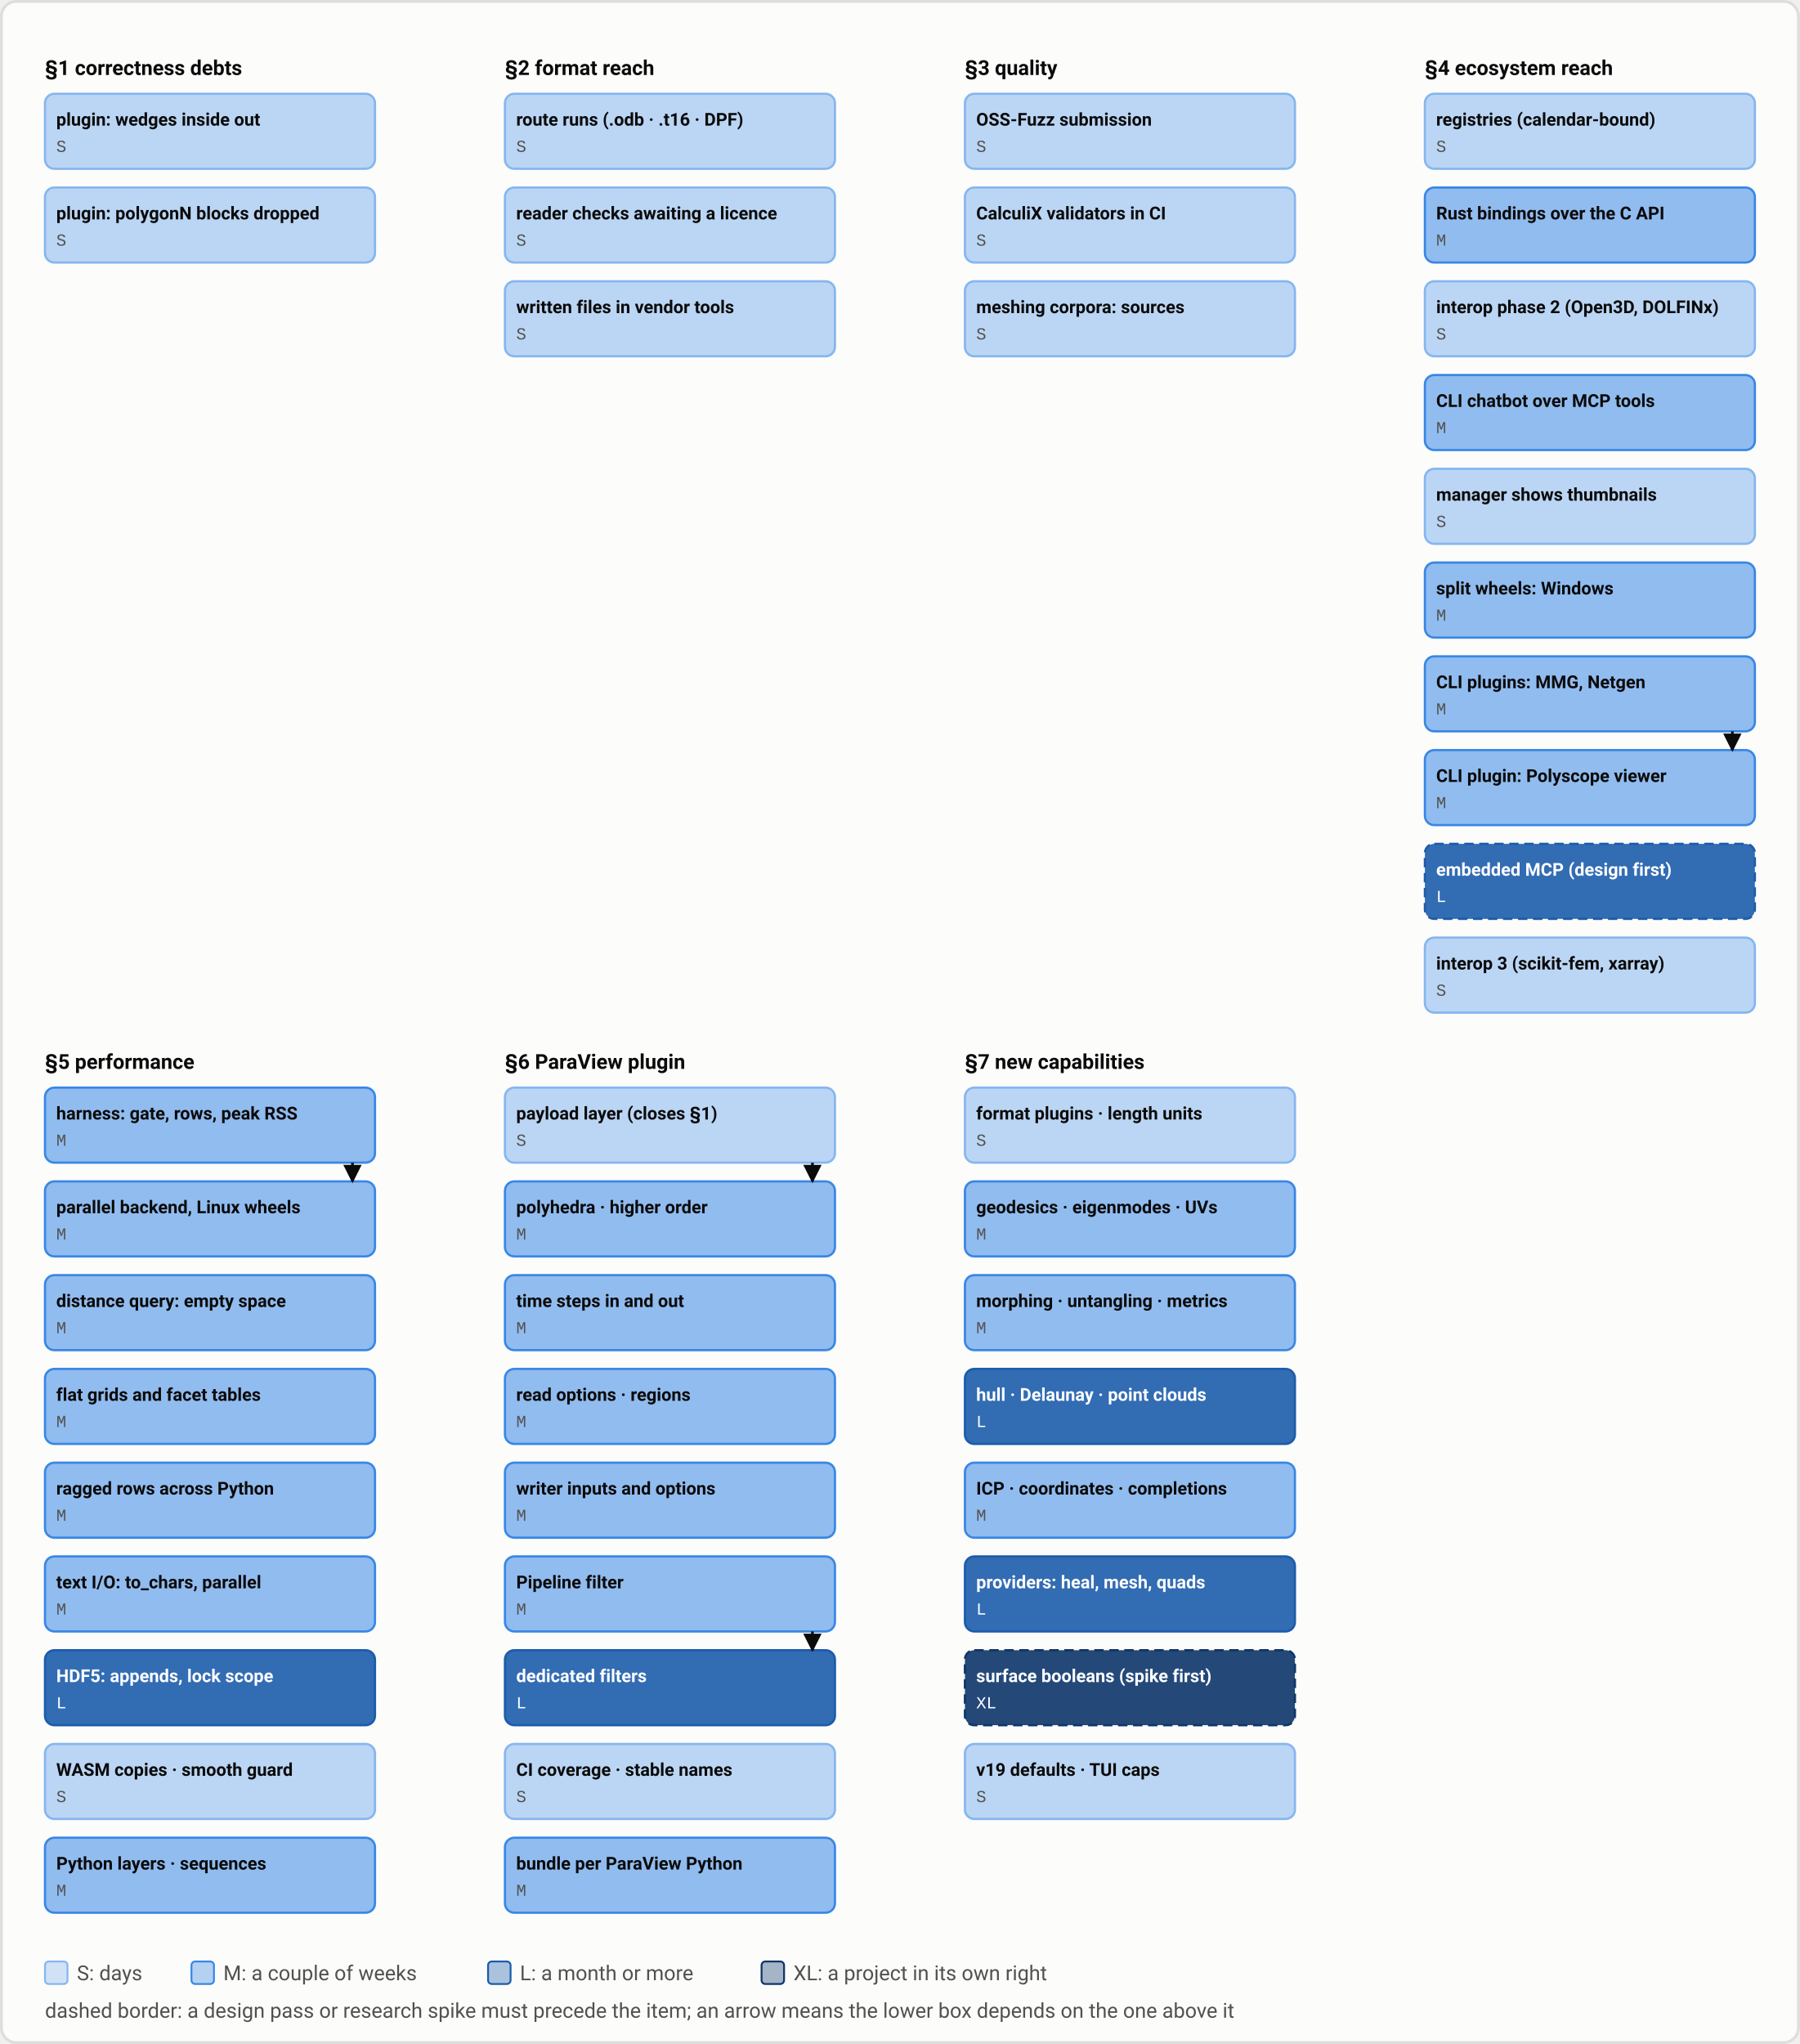
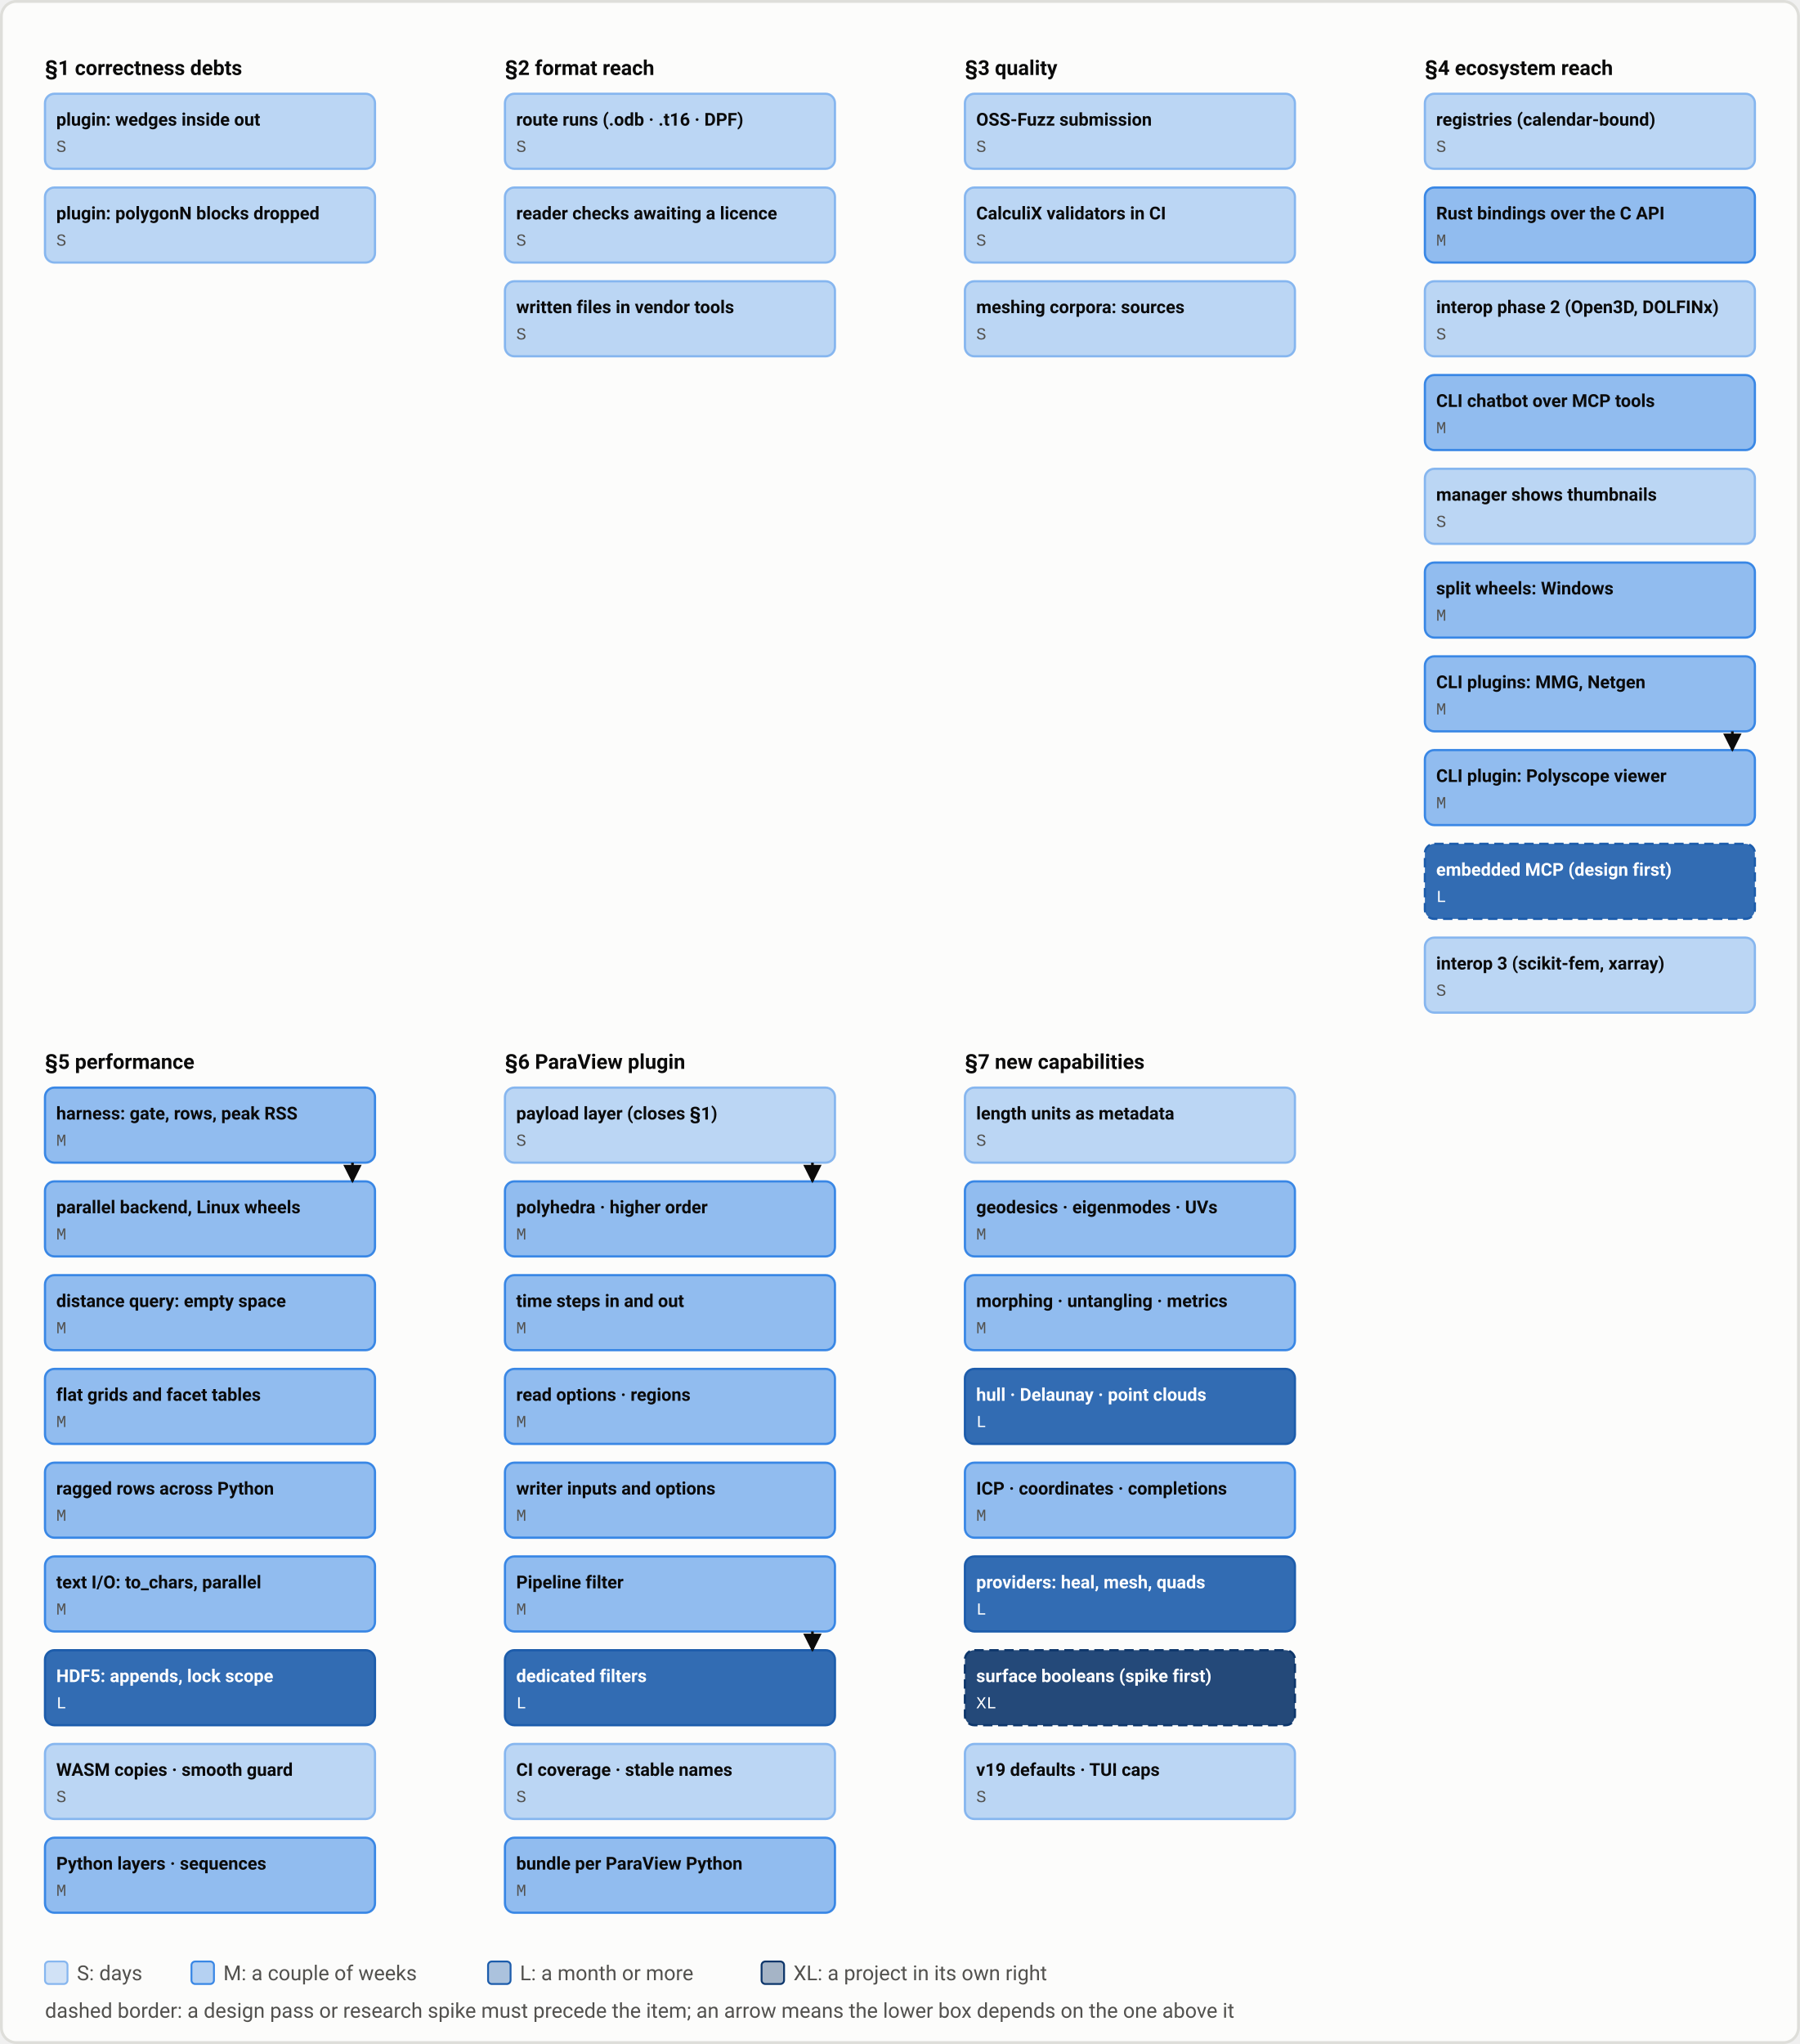
<svg xmlns="http://www.w3.org/2000/svg" viewBox="0 0 960 1090" width="960" height="1090" font-family="system-ui, -apple-system, 'Segoe UI', Roboto, sans-serif" role="img" aria-label="The roadmap at a glance: open items by section, in recommended order, shaded by effort">
  <defs>
    <marker id="arrow-0b0b0b" viewBox="0 0 10 10" refX="9" refY="5" markerWidth="7" markerHeight="7" orient="auto-start-reverse">
      <path d="M 0 0 L 10 5 L 0 10 z" fill="#0b0b0b" />
    </marker>
  </defs>
  <rect x="0.75" y="0.75" width="958.5" height="1088.5" rx="8" fill="#fcfcfb" stroke="#dededa" stroke-width="1.5" />
  <text x="24" y="40" font-family="system-ui, -apple-system, 'Segoe UI', Roboto, sans-serif" font-size="11" font-weight="700" fill="#0b0b0b">§1 correctness debts</text>
  <rect x="24" y="50" width="176" height="40" rx="5" fill="#86b6ef" fill-opacity="0.55" stroke="#86b6ef" stroke-width="1.2" />
  <text x="30" y="67" font-family="system-ui, -apple-system, 'Segoe UI', Roboto, sans-serif" font-size="9.5" font-weight="600" fill="#0b0b0b">plugin: wedges inside out</text>
  <text x="30" y="81" font-family="ui-monospace, SFMono-Regular, Menlo, Consolas, 'Liberation Mono', monospace" font-size="9" fill="#52514e">S</text>
  <rect x="24" y="100" width="176" height="40" rx="5" fill="#86b6ef" fill-opacity="0.55" stroke="#86b6ef" stroke-width="1.2" />
  <text x="30" y="117" font-family="system-ui, -apple-system, 'Segoe UI', Roboto, sans-serif" font-size="9.5" font-weight="600" fill="#0b0b0b">plugin: polygonN blocks dropped</text>
  <text x="30" y="131" font-family="ui-monospace, SFMono-Regular, Menlo, Consolas, 'Liberation Mono', monospace" font-size="9" fill="#52514e">S</text>
  <text x="269.33" y="40" font-family="system-ui, -apple-system, 'Segoe UI', Roboto, sans-serif" font-size="11" font-weight="700" fill="#0b0b0b">§2 format reach</text>
  <rect x="269.33" y="50" width="176" height="40" rx="5" fill="#86b6ef" fill-opacity="0.55" stroke="#86b6ef" stroke-width="1.2" />
  <text x="275.33" y="67" font-family="system-ui, -apple-system, 'Segoe UI', Roboto, sans-serif" font-size="9.5" font-weight="600" fill="#0b0b0b">route runs (.odb · .t16 · DPF)</text>
  <text x="275.33" y="81" font-family="ui-monospace, SFMono-Regular, Menlo, Consolas, 'Liberation Mono', monospace" font-size="9" fill="#52514e">S</text>
  <rect x="269.33" y="100" width="176" height="40" rx="5" fill="#86b6ef" fill-opacity="0.55" stroke="#86b6ef" stroke-width="1.2" />
  <text x="275.33" y="117" font-family="system-ui, -apple-system, 'Segoe UI', Roboto, sans-serif" font-size="9.5" font-weight="600" fill="#0b0b0b">reader checks awaiting a licence</text>
  <text x="275.33" y="131" font-family="ui-monospace, SFMono-Regular, Menlo, Consolas, 'Liberation Mono', monospace" font-size="9" fill="#52514e">S</text>
  <rect x="269.33" y="150" width="176" height="40" rx="5" fill="#86b6ef" fill-opacity="0.55" stroke="#86b6ef" stroke-width="1.2" />
  <text x="275.33" y="167" font-family="system-ui, -apple-system, 'Segoe UI', Roboto, sans-serif" font-size="9.5" font-weight="600" fill="#0b0b0b">written files in vendor tools</text>
  <text x="275.33" y="181" font-family="ui-monospace, SFMono-Regular, Menlo, Consolas, 'Liberation Mono', monospace" font-size="9" fill="#52514e">S</text>
  <text x="514.67" y="40" font-family="system-ui, -apple-system, 'Segoe UI', Roboto, sans-serif" font-size="11" font-weight="700" fill="#0b0b0b">§3 quality</text>
  <rect x="514.67" y="50" width="176" height="40" rx="5" fill="#86b6ef" fill-opacity="0.55" stroke="#86b6ef" stroke-width="1.2" />
  <text x="520.67" y="67" font-family="system-ui, -apple-system, 'Segoe UI', Roboto, sans-serif" font-size="9.5" font-weight="600" fill="#0b0b0b">OSS-Fuzz submission</text>
  <text x="520.67" y="81" font-family="ui-monospace, SFMono-Regular, Menlo, Consolas, 'Liberation Mono', monospace" font-size="9" fill="#52514e">S</text>
  <rect x="514.67" y="100" width="176" height="40" rx="5" fill="#86b6ef" fill-opacity="0.55" stroke="#86b6ef" stroke-width="1.2" />
  <text x="520.67" y="117" font-family="system-ui, -apple-system, 'Segoe UI', Roboto, sans-serif" font-size="9.5" font-weight="600" fill="#0b0b0b">CalculiX validators in CI</text>
  <text x="520.67" y="131" font-family="ui-monospace, SFMono-Regular, Menlo, Consolas, 'Liberation Mono', monospace" font-size="9" fill="#52514e">S</text>
  <rect x="514.67" y="150" width="176" height="40" rx="5" fill="#86b6ef" fill-opacity="0.55" stroke="#86b6ef" stroke-width="1.2" />
  <text x="520.67" y="167" font-family="system-ui, -apple-system, 'Segoe UI', Roboto, sans-serif" font-size="9.5" font-weight="600" fill="#0b0b0b">meshing corpora: sources</text>
  <text x="520.67" y="181" font-family="ui-monospace, SFMono-Regular, Menlo, Consolas, 'Liberation Mono', monospace" font-size="9" fill="#52514e">S</text>
  <text x="760" y="40" font-family="system-ui, -apple-system, 'Segoe UI', Roboto, sans-serif" font-size="11" font-weight="700" fill="#0b0b0b">§4 ecosystem reach</text>
  <rect x="760" y="50" width="176" height="40" rx="5" fill="#86b6ef" fill-opacity="0.55" stroke="#86b6ef" stroke-width="1.2" />
  <text x="766" y="67" font-family="system-ui, -apple-system, 'Segoe UI', Roboto, sans-serif" font-size="9.5" font-weight="600" fill="#0b0b0b">registries (calendar-bound)</text>
  <text x="766" y="81" font-family="ui-monospace, SFMono-Regular, Menlo, Consolas, 'Liberation Mono', monospace" font-size="9" fill="#52514e">S</text>
  <rect x="760" y="100" width="176" height="40" rx="5" fill="#3987e5" fill-opacity="0.55" stroke="#3987e5" stroke-width="1.2" />
  <text x="766" y="117" font-family="system-ui, -apple-system, 'Segoe UI', Roboto, sans-serif" font-size="9.5" font-weight="600" fill="#0b0b0b">Rust bindings over the C API</text>
  <text x="766" y="131" font-family="ui-monospace, SFMono-Regular, Menlo, Consolas, 'Liberation Mono', monospace" font-size="9" fill="#52514e">M</text>
  <rect x="760" y="150" width="176" height="40" rx="5" fill="#86b6ef" fill-opacity="0.55" stroke="#86b6ef" stroke-width="1.2" />
  <text x="766" y="167" font-family="system-ui, -apple-system, 'Segoe UI', Roboto, sans-serif" font-size="9.5" font-weight="600" fill="#0b0b0b">interop phase 2 (Open3D, DOLFINx)</text>
  <text x="766" y="181" font-family="ui-monospace, SFMono-Regular, Menlo, Consolas, 'Liberation Mono', monospace" font-size="9" fill="#52514e">S</text>
  <rect x="760" y="200" width="176" height="40" rx="5" fill="#3987e5" fill-opacity="0.55" stroke="#3987e5" stroke-width="1.2" />
  <text x="766" y="217" font-family="system-ui, -apple-system, 'Segoe UI', Roboto, sans-serif" font-size="9.5" font-weight="600" fill="#0b0b0b">CLI chatbot over MCP tools</text>
  <text x="766" y="231" font-family="ui-monospace, SFMono-Regular, Menlo, Consolas, 'Liberation Mono', monospace" font-size="9" fill="#52514e">M</text>
  <rect x="760" y="250" width="176" height="40" rx="5" fill="#86b6ef" fill-opacity="0.55" stroke="#86b6ef" stroke-width="1.2" />
  <text x="766" y="267" font-family="system-ui, -apple-system, 'Segoe UI', Roboto, sans-serif" font-size="9.5" font-weight="600" fill="#0b0b0b">manager shows thumbnails</text>
  <text x="766" y="281" font-family="ui-monospace, SFMono-Regular, Menlo, Consolas, 'Liberation Mono', monospace" font-size="9" fill="#52514e">S</text>
  <rect x="760" y="300" width="176" height="40" rx="5" fill="#3987e5" fill-opacity="0.55" stroke="#3987e5" stroke-width="1.2" />
  <text x="766" y="317" font-family="system-ui, -apple-system, 'Segoe UI', Roboto, sans-serif" font-size="9.5" font-weight="600" fill="#0b0b0b">split wheels: Windows</text>
  <text x="766" y="331" font-family="ui-monospace, SFMono-Regular, Menlo, Consolas, 'Liberation Mono', monospace" font-size="9" fill="#52514e">M</text>
  <rect x="760" y="350" width="176" height="40" rx="5" fill="#3987e5" fill-opacity="0.55" stroke="#3987e5" stroke-width="1.2" />
  <text x="766" y="367" font-family="system-ui, -apple-system, 'Segoe UI', Roboto, sans-serif" font-size="9.5" font-weight="600" fill="#0b0b0b">CLI plugins: MMG, Netgen</text>
  <text x="766" y="381" font-family="ui-monospace, SFMono-Regular, Menlo, Consolas, 'Liberation Mono', monospace" font-size="9" fill="#52514e">M</text>
  <rect x="760" y="400" width="176" height="40" rx="5" fill="#3987e5" fill-opacity="0.55" stroke="#3987e5" stroke-width="1.2" />
  <text x="766" y="417" font-family="system-ui, -apple-system, 'Segoe UI', Roboto, sans-serif" font-size="9.5" font-weight="600" fill="#0b0b0b">CLI plugin: Polyscope viewer</text>
  <text x="766" y="431" font-family="ui-monospace, SFMono-Regular, Menlo, Consolas, 'Liberation Mono', monospace" font-size="9" fill="#52514e">M</text>
  <rect x="760" y="450" width="176" height="40" rx="5" fill="#1c5cab" fill-opacity="0.9" stroke="#1c5cab" stroke-width="1.2" stroke-dasharray="5 3" />
  <text x="766" y="467" font-family="system-ui, -apple-system, 'Segoe UI', Roboto, sans-serif" font-size="9.5" font-weight="600" fill="#ffffff">embedded MCP (design first)</text>
  <text x="766" y="481" font-family="ui-monospace, SFMono-Regular, Menlo, Consolas, 'Liberation Mono', monospace" font-size="9" fill="#ffffff">L</text>
  <rect x="760" y="500" width="176" height="40" rx="5" fill="#86b6ef" fill-opacity="0.55" stroke="#86b6ef" stroke-width="1.2" />
  <text x="766" y="517" font-family="system-ui, -apple-system, 'Segoe UI', Roboto, sans-serif" font-size="9.5" font-weight="600" fill="#0b0b0b">interop 3 (scikit-fem, xarray)</text>
  <text x="766" y="531" font-family="ui-monospace, SFMono-Regular, Menlo, Consolas, 'Liberation Mono', monospace" font-size="9" fill="#52514e">S</text>
  <line x1="924" y1="390" x2="924" y2="400" stroke="#0b0b0b" stroke-width="1.4" marker-end="url(#arrow-0b0b0b)" />
  <text x="24" y="570" font-family="system-ui, -apple-system, 'Segoe UI', Roboto, sans-serif" font-size="11" font-weight="700" fill="#0b0b0b">§5 performance</text>
  <rect x="24" y="580" width="176" height="40" rx="5" fill="#3987e5" fill-opacity="0.55" stroke="#3987e5" stroke-width="1.2" />
  <text x="30" y="597" font-family="system-ui, -apple-system, 'Segoe UI', Roboto, sans-serif" font-size="9.5" font-weight="600" fill="#0b0b0b">harness: gate, rows, peak RSS</text>
  <text x="30" y="611" font-family="ui-monospace, SFMono-Regular, Menlo, Consolas, 'Liberation Mono', monospace" font-size="9" fill="#52514e">M</text>
  <rect x="24" y="630" width="176" height="40" rx="5" fill="#3987e5" fill-opacity="0.55" stroke="#3987e5" stroke-width="1.2" />
  <text x="30" y="647" font-family="system-ui, -apple-system, 'Segoe UI', Roboto, sans-serif" font-size="9.5" font-weight="600" fill="#0b0b0b">parallel backend, Linux wheels</text>
  <text x="30" y="661" font-family="ui-monospace, SFMono-Regular, Menlo, Consolas, 'Liberation Mono', monospace" font-size="9" fill="#52514e">M</text>
  <rect x="24" y="680" width="176" height="40" rx="5" fill="#3987e5" fill-opacity="0.55" stroke="#3987e5" stroke-width="1.2" />
  <text x="30" y="697" font-family="system-ui, -apple-system, 'Segoe UI', Roboto, sans-serif" font-size="9.5" font-weight="600" fill="#0b0b0b">distance query: empty space</text>
  <text x="30" y="711" font-family="ui-monospace, SFMono-Regular, Menlo, Consolas, 'Liberation Mono', monospace" font-size="9" fill="#52514e">M</text>
  <rect x="24" y="730" width="176" height="40" rx="5" fill="#3987e5" fill-opacity="0.55" stroke="#3987e5" stroke-width="1.2" />
  <text x="30" y="747" font-family="system-ui, -apple-system, 'Segoe UI', Roboto, sans-serif" font-size="9.5" font-weight="600" fill="#0b0b0b">flat grids and facet tables</text>
  <text x="30" y="761" font-family="ui-monospace, SFMono-Regular, Menlo, Consolas, 'Liberation Mono', monospace" font-size="9" fill="#52514e">M</text>
  <rect x="24" y="780" width="176" height="40" rx="5" fill="#3987e5" fill-opacity="0.55" stroke="#3987e5" stroke-width="1.2" />
  <text x="30" y="797" font-family="system-ui, -apple-system, 'Segoe UI', Roboto, sans-serif" font-size="9.5" font-weight="600" fill="#0b0b0b">ragged rows across Python</text>
  <text x="30" y="811" font-family="ui-monospace, SFMono-Regular, Menlo, Consolas, 'Liberation Mono', monospace" font-size="9" fill="#52514e">M</text>
  <rect x="24" y="830" width="176" height="40" rx="5" fill="#3987e5" fill-opacity="0.55" stroke="#3987e5" stroke-width="1.2" />
  <text x="30" y="847" font-family="system-ui, -apple-system, 'Segoe UI', Roboto, sans-serif" font-size="9.5" font-weight="600" fill="#0b0b0b">text I/O: to_chars, parallel</text>
  <text x="30" y="861" font-family="ui-monospace, SFMono-Regular, Menlo, Consolas, 'Liberation Mono', monospace" font-size="9" fill="#52514e">M</text>
  <rect x="24" y="880" width="176" height="40" rx="5" fill="#1c5cab" fill-opacity="0.9" stroke="#1c5cab" stroke-width="1.2" />
  <text x="30" y="897" font-family="system-ui, -apple-system, 'Segoe UI', Roboto, sans-serif" font-size="9.5" font-weight="600" fill="#ffffff">HDF5: appends, lock scope</text>
  <text x="30" y="911" font-family="ui-monospace, SFMono-Regular, Menlo, Consolas, 'Liberation Mono', monospace" font-size="9" fill="#ffffff">L</text>
  <rect x="24" y="930" width="176" height="40" rx="5" fill="#86b6ef" fill-opacity="0.55" stroke="#86b6ef" stroke-width="1.2" />
  <text x="30" y="947" font-family="system-ui, -apple-system, 'Segoe UI', Roboto, sans-serif" font-size="9.5" font-weight="600" fill="#0b0b0b">WASM copies · smooth guard</text>
  <text x="30" y="961" font-family="ui-monospace, SFMono-Regular, Menlo, Consolas, 'Liberation Mono', monospace" font-size="9" fill="#52514e">S</text>
  <rect x="24" y="980" width="176" height="40" rx="5" fill="#3987e5" fill-opacity="0.55" stroke="#3987e5" stroke-width="1.2" />
  <text x="30" y="997" font-family="system-ui, -apple-system, 'Segoe UI', Roboto, sans-serif" font-size="9.5" font-weight="600" fill="#0b0b0b">Python layers · sequences</text>
  <text x="30" y="1011" font-family="ui-monospace, SFMono-Regular, Menlo, Consolas, 'Liberation Mono', monospace" font-size="9" fill="#52514e">M</text>
  <line x1="188" y1="620" x2="188" y2="630" stroke="#0b0b0b" stroke-width="1.4" marker-end="url(#arrow-0b0b0b)" />
  <text x="269.33" y="570" font-family="system-ui, -apple-system, 'Segoe UI', Roboto, sans-serif" font-size="11" font-weight="700" fill="#0b0b0b">§6 ParaView plugin</text>
  <rect x="269.33" y="580" width="176" height="40" rx="5" fill="#86b6ef" fill-opacity="0.55" stroke="#86b6ef" stroke-width="1.2" />
  <text x="275.33" y="597" font-family="system-ui, -apple-system, 'Segoe UI', Roboto, sans-serif" font-size="9.5" font-weight="600" fill="#0b0b0b">payload layer (closes §1)</text>
  <text x="275.33" y="611" font-family="ui-monospace, SFMono-Regular, Menlo, Consolas, 'Liberation Mono', monospace" font-size="9" fill="#52514e">S</text>
  <rect x="269.33" y="630" width="176" height="40" rx="5" fill="#3987e5" fill-opacity="0.55" stroke="#3987e5" stroke-width="1.2" />
  <text x="275.33" y="647" font-family="system-ui, -apple-system, 'Segoe UI', Roboto, sans-serif" font-size="9.5" font-weight="600" fill="#0b0b0b">polyhedra · higher order</text>
  <text x="275.33" y="661" font-family="ui-monospace, SFMono-Regular, Menlo, Consolas, 'Liberation Mono', monospace" font-size="9" fill="#52514e">M</text>
  <rect x="269.33" y="680" width="176" height="40" rx="5" fill="#3987e5" fill-opacity="0.55" stroke="#3987e5" stroke-width="1.2" />
  <text x="275.33" y="697" font-family="system-ui, -apple-system, 'Segoe UI', Roboto, sans-serif" font-size="9.5" font-weight="600" fill="#0b0b0b">time steps in and out</text>
  <text x="275.33" y="711" font-family="ui-monospace, SFMono-Regular, Menlo, Consolas, 'Liberation Mono', monospace" font-size="9" fill="#52514e">M</text>
  <rect x="269.33" y="730" width="176" height="40" rx="5" fill="#3987e5" fill-opacity="0.55" stroke="#3987e5" stroke-width="1.2" />
  <text x="275.33" y="747" font-family="system-ui, -apple-system, 'Segoe UI', Roboto, sans-serif" font-size="9.5" font-weight="600" fill="#0b0b0b">read options · regions</text>
  <text x="275.33" y="761" font-family="ui-monospace, SFMono-Regular, Menlo, Consolas, 'Liberation Mono', monospace" font-size="9" fill="#52514e">M</text>
  <rect x="269.33" y="780" width="176" height="40" rx="5" fill="#3987e5" fill-opacity="0.55" stroke="#3987e5" stroke-width="1.2" />
  <text x="275.33" y="797" font-family="system-ui, -apple-system, 'Segoe UI', Roboto, sans-serif" font-size="9.5" font-weight="600" fill="#0b0b0b">writer inputs and options</text>
  <text x="275.33" y="811" font-family="ui-monospace, SFMono-Regular, Menlo, Consolas, 'Liberation Mono', monospace" font-size="9" fill="#52514e">M</text>
  <rect x="269.33" y="830" width="176" height="40" rx="5" fill="#3987e5" fill-opacity="0.55" stroke="#3987e5" stroke-width="1.2" />
  <text x="275.33" y="847" font-family="system-ui, -apple-system, 'Segoe UI', Roboto, sans-serif" font-size="9.5" font-weight="600" fill="#0b0b0b">Pipeline filter</text>
  <text x="275.33" y="861" font-family="ui-monospace, SFMono-Regular, Menlo, Consolas, 'Liberation Mono', monospace" font-size="9" fill="#52514e">M</text>
  <rect x="269.33" y="880" width="176" height="40" rx="5" fill="#1c5cab" fill-opacity="0.9" stroke="#1c5cab" stroke-width="1.2" />
  <text x="275.33" y="897" font-family="system-ui, -apple-system, 'Segoe UI', Roboto, sans-serif" font-size="9.5" font-weight="600" fill="#ffffff">dedicated filters</text>
  <text x="275.33" y="911" font-family="ui-monospace, SFMono-Regular, Menlo, Consolas, 'Liberation Mono', monospace" font-size="9" fill="#ffffff">L</text>
  <rect x="269.33" y="930" width="176" height="40" rx="5" fill="#86b6ef" fill-opacity="0.55" stroke="#86b6ef" stroke-width="1.2" />
  <text x="275.33" y="947" font-family="system-ui, -apple-system, 'Segoe UI', Roboto, sans-serif" font-size="9.5" font-weight="600" fill="#0b0b0b">CI coverage · stable names</text>
  <text x="275.33" y="961" font-family="ui-monospace, SFMono-Regular, Menlo, Consolas, 'Liberation Mono', monospace" font-size="9" fill="#52514e">S</text>
  <rect x="269.33" y="980" width="176" height="40" rx="5" fill="#3987e5" fill-opacity="0.55" stroke="#3987e5" stroke-width="1.2" />
  <text x="275.33" y="997" font-family="system-ui, -apple-system, 'Segoe UI', Roboto, sans-serif" font-size="9.5" font-weight="600" fill="#0b0b0b">bundle per ParaView Python</text>
  <text x="275.33" y="1011" font-family="ui-monospace, SFMono-Regular, Menlo, Consolas, 'Liberation Mono', monospace" font-size="9" fill="#52514e">M</text>
  <line x1="433.33" y1="620" x2="433.33" y2="630" stroke="#0b0b0b" stroke-width="1.4" marker-end="url(#arrow-0b0b0b)" />
  <line x1="433.33" y1="870" x2="433.33" y2="880" stroke="#0b0b0b" stroke-width="1.4" marker-end="url(#arrow-0b0b0b)" />
  <text x="514.67" y="570" font-family="system-ui, -apple-system, 'Segoe UI', Roboto, sans-serif" font-size="11" font-weight="700" fill="#0b0b0b">§7 new capabilities</text>
  <rect x="514.67" y="580" width="176" height="40" rx="5" fill="#86b6ef" fill-opacity="0.55" stroke="#86b6ef" stroke-width="1.2" />
-   <text x="520.67" y="597" font-family="system-ui, -apple-system, 'Segoe UI', Roboto, sans-serif" font-size="9.5" font-weight="600" fill="#0b0b0b">format plugins · length units</text>
+   <text x="520.67" y="597" font-family="system-ui, -apple-system, 'Segoe UI', Roboto, sans-serif" font-size="9.5" font-weight="600" fill="#0b0b0b">length units as metadata</text>
  <text x="520.67" y="611" font-family="ui-monospace, SFMono-Regular, Menlo, Consolas, 'Liberation Mono', monospace" font-size="9" fill="#52514e">S</text>
  <rect x="514.67" y="630" width="176" height="40" rx="5" fill="#3987e5" fill-opacity="0.55" stroke="#3987e5" stroke-width="1.2" />
  <text x="520.67" y="647" font-family="system-ui, -apple-system, 'Segoe UI', Roboto, sans-serif" font-size="9.5" font-weight="600" fill="#0b0b0b">geodesics · eigenmodes · UVs</text>
  <text x="520.67" y="661" font-family="ui-monospace, SFMono-Regular, Menlo, Consolas, 'Liberation Mono', monospace" font-size="9" fill="#52514e">M</text>
  <rect x="514.67" y="680" width="176" height="40" rx="5" fill="#3987e5" fill-opacity="0.55" stroke="#3987e5" stroke-width="1.2" />
  <text x="520.67" y="697" font-family="system-ui, -apple-system, 'Segoe UI', Roboto, sans-serif" font-size="9.5" font-weight="600" fill="#0b0b0b">morphing · untangling · metrics</text>
  <text x="520.67" y="711" font-family="ui-monospace, SFMono-Regular, Menlo, Consolas, 'Liberation Mono', monospace" font-size="9" fill="#52514e">M</text>
  <rect x="514.67" y="730" width="176" height="40" rx="5" fill="#1c5cab" fill-opacity="0.9" stroke="#1c5cab" stroke-width="1.2" />
  <text x="520.67" y="747" font-family="system-ui, -apple-system, 'Segoe UI', Roboto, sans-serif" font-size="9.5" font-weight="600" fill="#ffffff">hull · Delaunay · point clouds</text>
  <text x="520.67" y="761" font-family="ui-monospace, SFMono-Regular, Menlo, Consolas, 'Liberation Mono', monospace" font-size="9" fill="#ffffff">L</text>
  <rect x="514.67" y="780" width="176" height="40" rx="5" fill="#3987e5" fill-opacity="0.55" stroke="#3987e5" stroke-width="1.2" />
  <text x="520.67" y="797" font-family="system-ui, -apple-system, 'Segoe UI', Roboto, sans-serif" font-size="9.5" font-weight="600" fill="#0b0b0b">ICP · coordinates · completions</text>
  <text x="520.67" y="811" font-family="ui-monospace, SFMono-Regular, Menlo, Consolas, 'Liberation Mono', monospace" font-size="9" fill="#52514e">M</text>
  <rect x="514.67" y="830" width="176" height="40" rx="5" fill="#1c5cab" fill-opacity="0.9" stroke="#1c5cab" stroke-width="1.2" />
  <text x="520.67" y="847" font-family="system-ui, -apple-system, 'Segoe UI', Roboto, sans-serif" font-size="9.5" font-weight="600" fill="#ffffff">providers: heal, mesh, quads</text>
  <text x="520.67" y="861" font-family="ui-monospace, SFMono-Regular, Menlo, Consolas, 'Liberation Mono', monospace" font-size="9" fill="#ffffff">L</text>
  <rect x="514.67" y="880" width="176" height="40" rx="5" fill="#0d366b" fill-opacity="0.9" stroke="#0d366b" stroke-width="1.2" stroke-dasharray="5 3" />
  <text x="520.67" y="897" font-family="system-ui, -apple-system, 'Segoe UI', Roboto, sans-serif" font-size="9.5" font-weight="600" fill="#ffffff">surface booleans (spike first)</text>
  <text x="520.67" y="911" font-family="ui-monospace, SFMono-Regular, Menlo, Consolas, 'Liberation Mono', monospace" font-size="9" fill="#ffffff">XL</text>
  <rect x="514.67" y="930" width="176" height="40" rx="5" fill="#86b6ef" fill-opacity="0.55" stroke="#86b6ef" stroke-width="1.2" />
  <text x="520.67" y="947" font-family="system-ui, -apple-system, 'Segoe UI', Roboto, sans-serif" font-size="9.5" font-weight="600" fill="#0b0b0b">v19 defaults · TUI caps</text>
  <text x="520.67" y="961" font-family="ui-monospace, SFMono-Regular, Menlo, Consolas, 'Liberation Mono', monospace" font-size="9" fill="#52514e">S</text>
  <rect x="24" y="1046" width="12" height="12" rx="2" fill="#86b6ef" fill-opacity="0.36" stroke="#86b6ef" stroke-width="1" />
  <text x="41" y="1056" font-family="system-ui, -apple-system, 'Segoe UI', Roboto, sans-serif" font-size="11" fill="#52514e">S: days</text>
  <rect x="102.12" y="1046" width="12" height="12" rx="2" fill="#3987e5" fill-opacity="0.36" stroke="#3987e5" stroke-width="1" />
  <text x="119.12" y="1056" font-family="system-ui, -apple-system, 'Segoe UI', Roboto, sans-serif" font-size="11" fill="#52514e">M: a couple of weeks</text>
  <rect x="260.32" y="1046" width="12" height="12" rx="2" fill="#1c5cab" fill-opacity="0.36" stroke="#1c5cab" stroke-width="1" />
  <text x="277.32" y="1056" font-family="system-ui, -apple-system, 'Segoe UI', Roboto, sans-serif" font-size="11" fill="#52514e">L: a month or more</text>
  <rect x="406.2" y="1046" width="12" height="12" rx="2" fill="#0d366b" fill-opacity="0.36" stroke="#0d366b" stroke-width="1" />
  <text x="423.2" y="1056" font-family="system-ui, -apple-system, 'Segoe UI', Roboto, sans-serif" font-size="11" fill="#52514e">XL: a project in its own right</text>
  <text x="24" y="1076" font-family="system-ui, -apple-system, 'Segoe UI', Roboto, sans-serif" font-size="11" fill="#52514e">dashed border: a design pass or research spike must precede the item; an arrow means the lower box depends on the one above it</text>
</svg>
